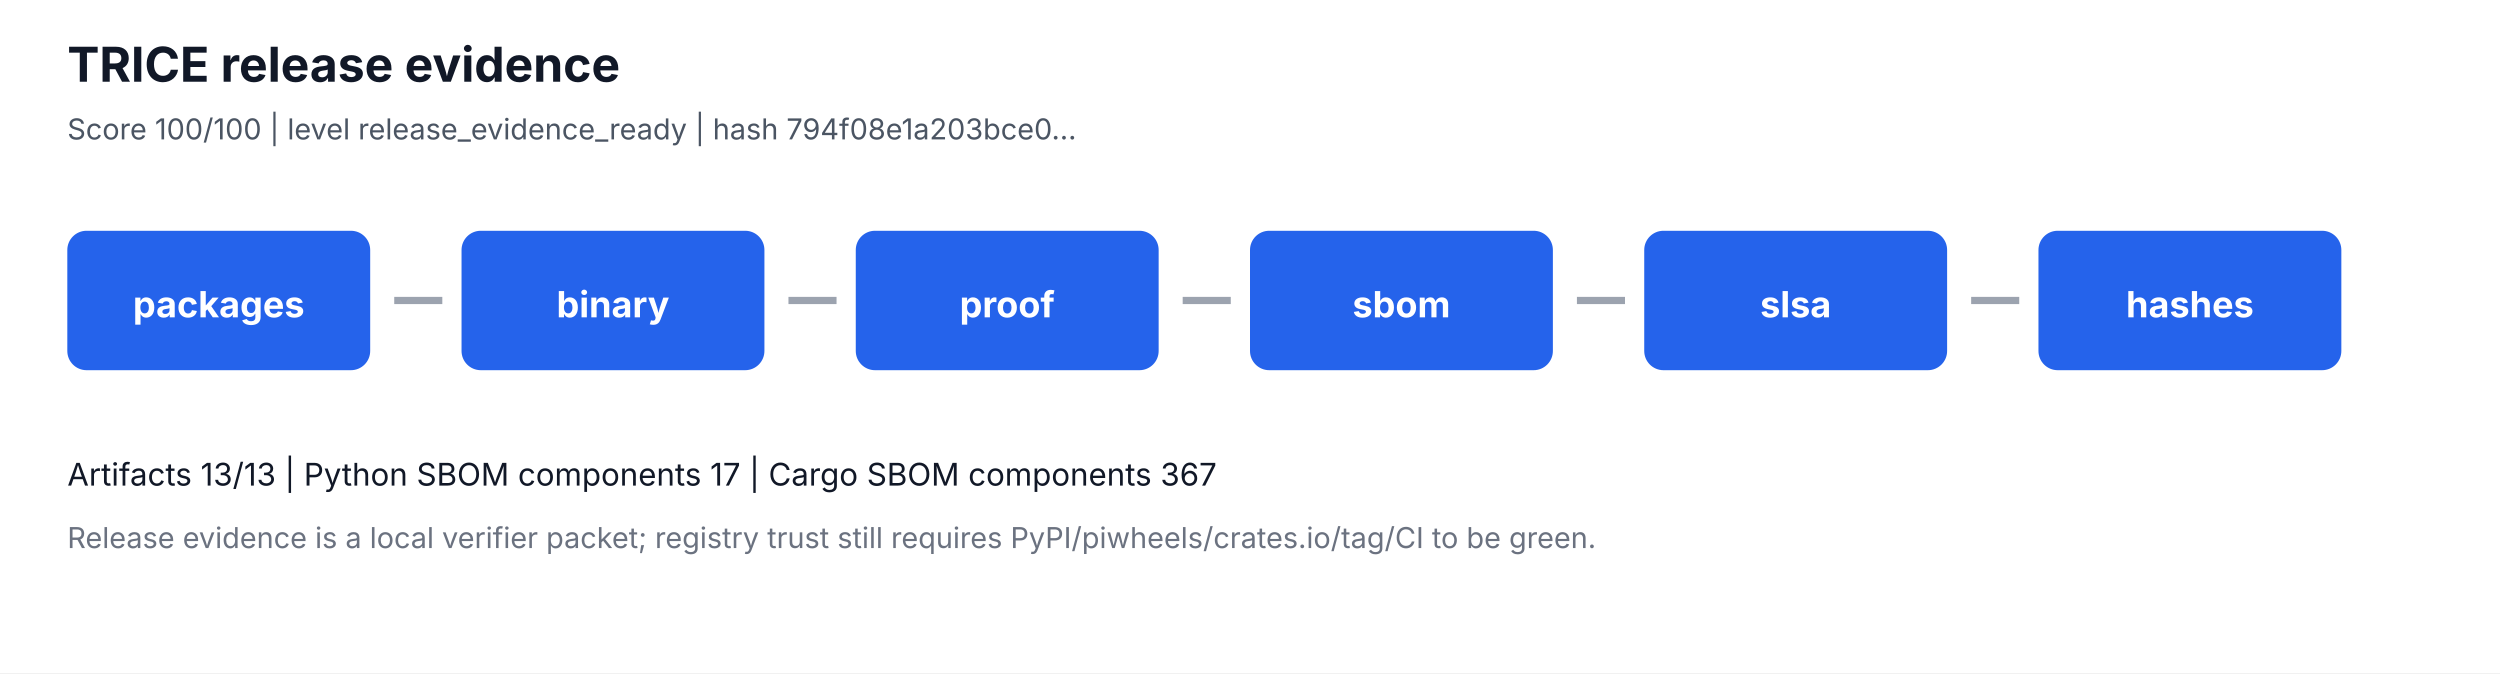
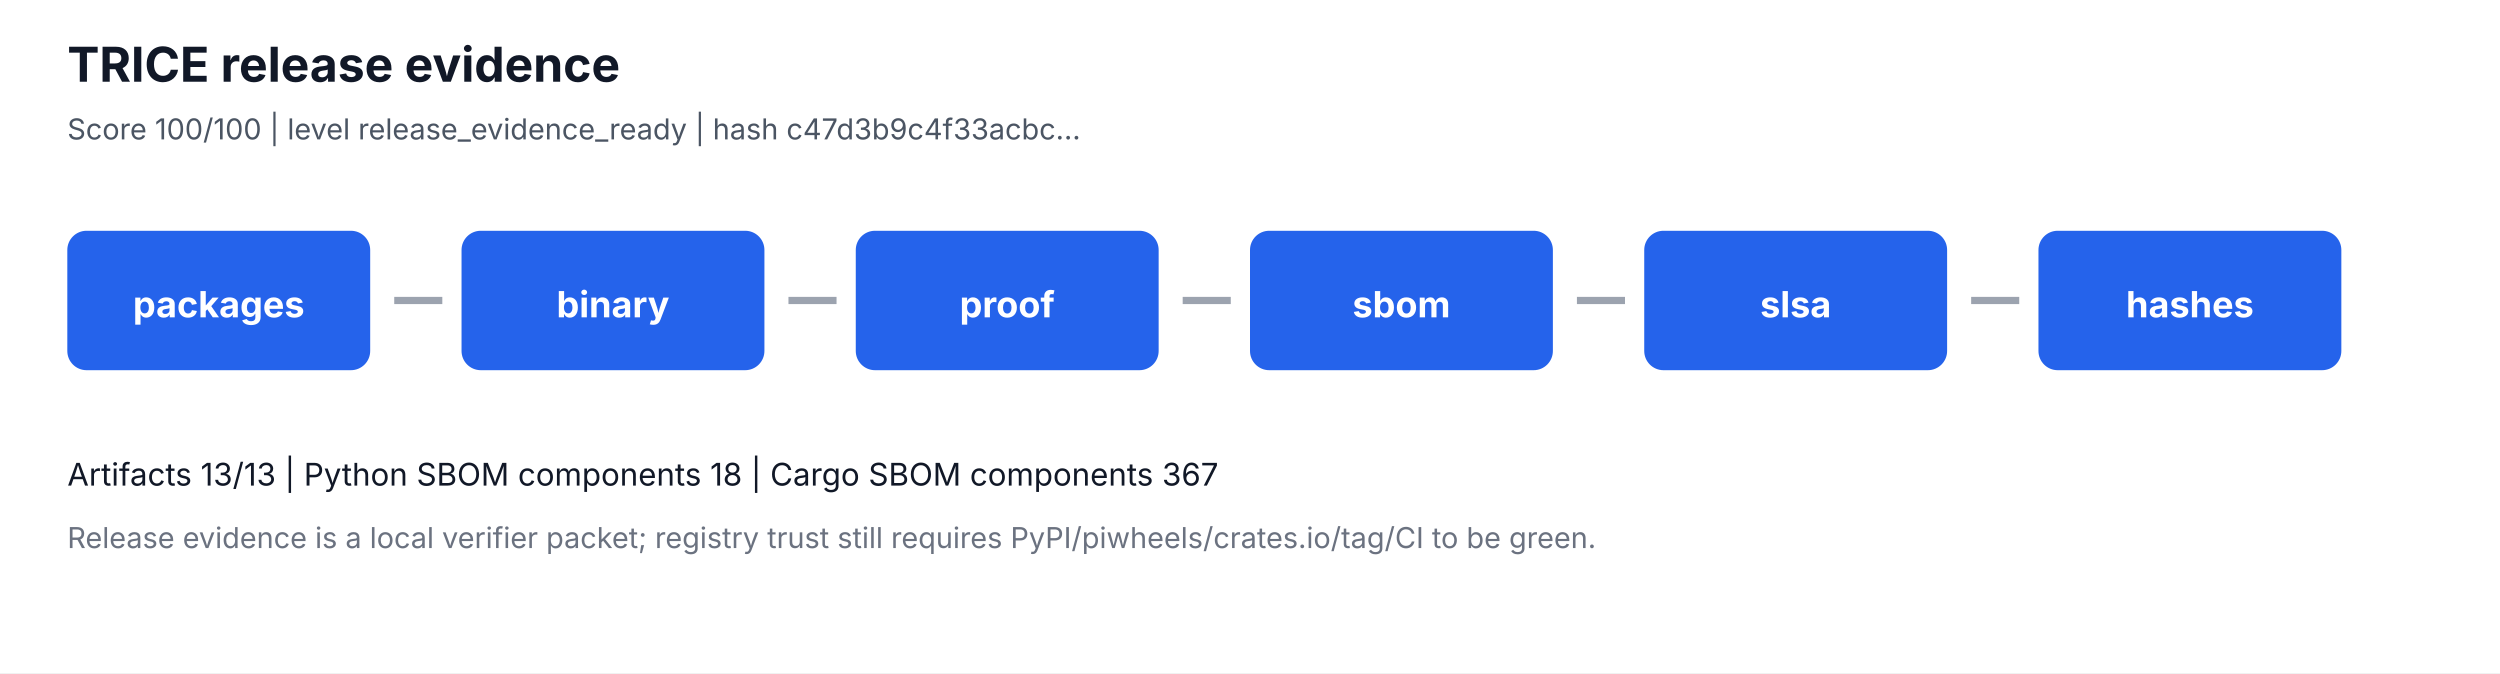
<svg xmlns="http://www.w3.org/2000/svg" width="1040" height="280" viewBox="0 0 1040 280">
  <rect width="100%" height="100%" fill="#ffffff" />
  <text x="28" y="34" font-family="Inter,Segoe UI,Arial" font-size="20" font-weight="700" fill="#111827">TRICE release evidence</text>
-   <text x="28" y="58" font-family="Inter,Segoe UI,Arial" font-size="12" fill="#4b5563">Score 100/100 | level release_evidence_ready | hash 794f08e1a203bce0...</text>
+   <text x="28" y="58" font-family="Inter,Segoe UI,Arial" font-size="12" fill="#4b5563">Score 100/100 | level release_evidence_ready | hash c47d3b9c4f33acbc...</text>
  <rect x="28" y="96" width="126" height="58" rx="8" fill="#2563eb" />
  <text x="91" y="132" text-anchor="middle" font-family="Inter,Segoe UI,Arial" font-size="15" font-weight="700" fill="#ffffff">packages</text>
  <line x1="164" y1="125" x2="184" y2="125" stroke="#9ca3af" stroke-width="3" />
  <rect x="192" y="96" width="126" height="58" rx="8" fill="#2563eb" />
  <text x="255" y="132" text-anchor="middle" font-family="Inter,Segoe UI,Arial" font-size="15" font-weight="700" fill="#ffffff">binary</text>
  <line x1="328" y1="125" x2="348" y2="125" stroke="#9ca3af" stroke-width="3" />
  <rect x="356" y="96" width="126" height="58" rx="8" fill="#2563eb" />
  <text x="419" y="132" text-anchor="middle" font-family="Inter,Segoe UI,Arial" font-size="15" font-weight="700" fill="#ffffff">proof</text>
  <line x1="492" y1="125" x2="512" y2="125" stroke="#9ca3af" stroke-width="3" />
  <rect x="520" y="96" width="126" height="58" rx="8" fill="#2563eb" />
  <text x="583" y="132" text-anchor="middle" font-family="Inter,Segoe UI,Arial" font-size="15" font-weight="700" fill="#ffffff">sbom</text>
  <line x1="656" y1="125" x2="676" y2="125" stroke="#9ca3af" stroke-width="3" />
  <rect x="684" y="96" width="126" height="58" rx="8" fill="#2563eb" />
  <text x="747" y="132" text-anchor="middle" font-family="Inter,Segoe UI,Arial" font-size="15" font-weight="700" fill="#ffffff">slsa</text>
  <line x1="820" y1="125" x2="840" y2="125" stroke="#9ca3af" stroke-width="3" />
  <rect x="848" y="96" width="126" height="58" rx="8" fill="#2563eb" />
  <text x="911" y="132" text-anchor="middle" font-family="Inter,Segoe UI,Arial" font-size="15" font-weight="700" fill="#ffffff">hashes</text>
-   <text x="28" y="202" font-family="Inter,Segoe UI,Arial" font-size="13" fill="#111827">Artifacts 13/13 | Python SBOM components 17 | Cargo SBOM components 367</text>
+   <text x="28" y="202" font-family="Inter,Segoe UI,Arial" font-size="13" fill="#111827">Artifacts 13/13 | Python SBOM components 18 | Cargo SBOM components 367</text>
  <text x="28" y="228" font-family="Inter,Segoe UI,Arial" font-size="12" fill="#6b7280">Release evidence is a local verifier packet; registry trust still requires PyPI/piwheels/crates.io/tag/CI to be green.</text>
</svg>
